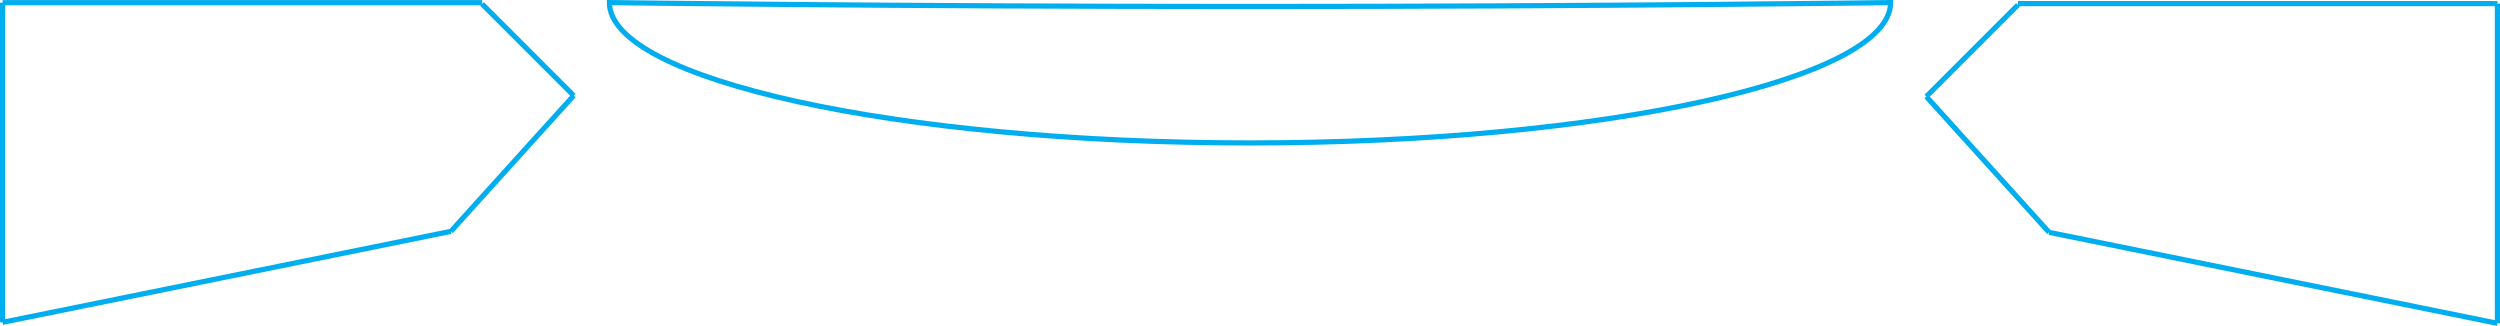
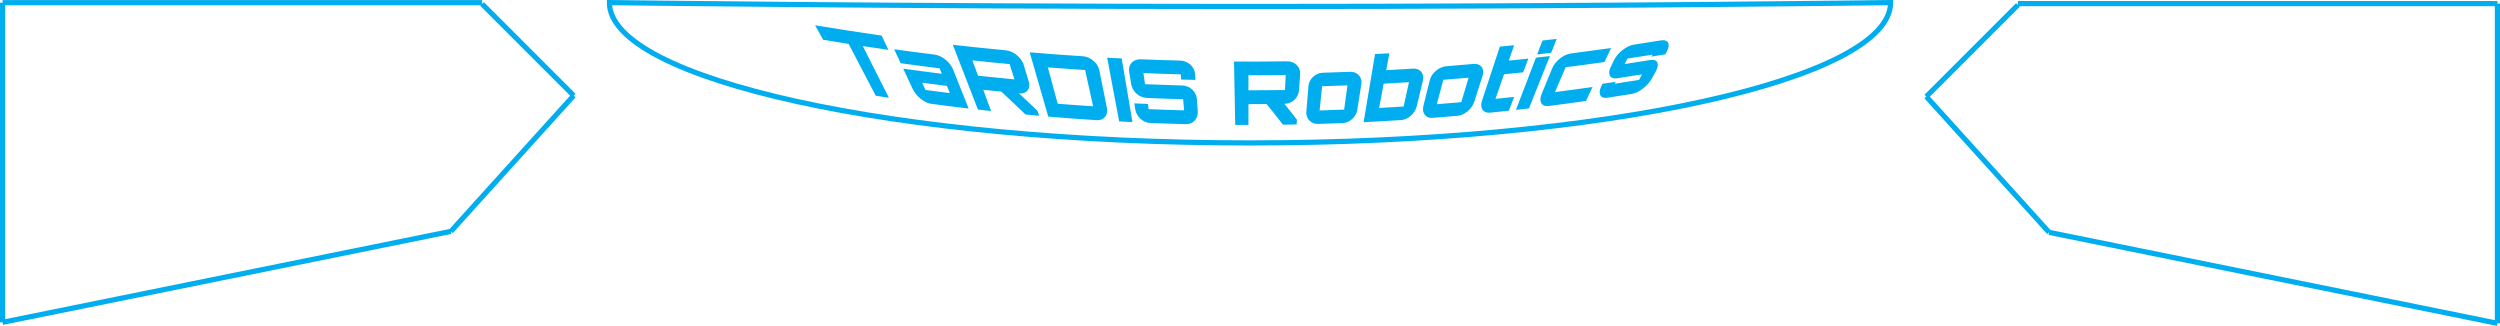
<svg xmlns="http://www.w3.org/2000/svg" viewBox="0 0 1924 250.78">
  <defs>
-     <style>.cls-1{fill:none;stroke:#00aeef;stroke-miterlimit:10;stroke-width:4px}</style>
+     <style>.a{fill:none;stroke:#00aeef;stroke-miterlimit:10;stroke-width:4px}.b{fill:#00aeef}</style>
  </defs>
-   <g id="Layer_2" data-name="Layer 2">
-     <g id="Layer_1-2" data-name="Layer 1">
-       <path class="cls-1" d="M1455 2c0 58.94-220.72 108-493 108S469 61 469 2c0 0 220.72 3 493 3s493-3 493-3zM371 3.06l70.5 70.5M441.5 73.56L347 178.06M347 178.06l-345 70M2 248.06V2.03M2 2.03h369M1553 3.82l-70.5 70.5M1482.5 74.32l94.5 104.5M1577 178.82l345 70M1922 248.82V2.79M1922 2.79h-369" />
-     </g>
-   </g>
+   <path class="a" d="M1455 2c0 58.94-220.72 108-493 108S469 61 469 2c0 0 220.72 3 493 3s493-3 493-3zM371 3.06l70.5 70.5M441.5 73.56L347 178.06M347 178.06l-345 70M2 248.06V2.03M2 2.03h369M1553 3.82l-70.5 70.5M1482.5 74.32l94.5 104.5M1577 178.82l345 70M1922 248.82V2.79M1922 2.79h-369" />
+   <path class="b" d="M678.53 27.41l5.19 10.95c-7.89-1.12-11.83-1.7-19.71-2.9l20.1 39.78c-4.06-.62-6.09-.93-10.15-1.57l-20.84-39.89c-7.87-1.24-11.81-1.88-19.67-3.21l-6.13-11.09q25.57 4.22 51.21 7.93zM733.42 53.31l12.06 30.22q-14.48-1.7-28.91-3.65c-5.22-.7-11.61-5.92-14.19-11.46l-7.26-15.56q14.84 2.08 29.72 3.9l-1.74-4.18q-15-1.84-29.94-3.93l-5-10.73q15.51 2.17 31.06 4.07c5.61.71 12.01 5.83 14.2 11.32zm-4.69 12.79c-7.58-.94-11.38-1.42-19-2.44l2.51 5.59c7.5 1 11.26 1.48 18.76 2.41zM791.69 62.63c1.68 5.57-1.45 9.78-7 9.26h-.47C789 76.31 794 81 798.58 85.46l1.1 3.64c-4.19-.37-6.28-.56-10.47-1-7.3-7-11-10.54-18.65-17.63-5.54-.53-8.31-.81-13.85-1.38.13 0 .25.16.36.44a.49.49 0 0 1-.23-.09l5.89 16c-4.05-.44-6.08-.66-10.13-1.13l-19.28-49.83q20.37 2.32 40.79 4.23c5.86.55 12 5.57 13.72 11.14zm-39-4.36q14 1.53 28 2.83L777 49.33q-14.36-1.33-28.66-2.89zM833.32 43.28c5.87.37 11.58 5.15 12.71 10.75L851.86 83c1.13 5.6-2.35 9.85-7.73 9.5q-18.71-1.19-37.39-2.76l-14.28-49.47q20.41 1.73 40.86 3.01zM814 79.84c10.9.86 16.35 1.24 27.26 1.94L835.1 53.9q-14.34-.9-28.67-2zM852.08 44.39c4.47.24 6.7.36 11.18.57l8.27 49c-4.09-.2-6.14-.3-10.23-.53zM920.07 61.49c-4.39-.09-6.58-.14-11-.26l-.37-4q-14.35-.37-28.7-1l1.22 8.57q14.44.6 28.89 1a11.45 11.45 0 0 1 11 10.29l.7 9.64c.4 5.57-3.67 10-9 9.82-11.12-.29-16.69-.48-27.81-.93-5.38-.22-10.43-4.92-11.33-10.5l-.67-4.58c4.18.19 6.27.29 10.44.46l.57 4c10.92.45 16.38.63 27.3.92l-.79-8.56q-14.1-.36-28.21-1A12.93 12.93 0 0 1 870.6 64.9l-1.6-9.67c-.9-5.58 3.1-9.85 9-9.61q15.19.64 30.39 1c5.81.15 10.93 4.73 11.34 10.29zM999.71 69.65a11.25 11.25 0 0 1-10.78 10.22h-.47c3.24 4 6.65 8.3 9.66 12.31l-.25 3.6c-4.2.09-6.3.12-10.5.18-4.9-6.36-7.42-9.54-12.64-15.93-5.57.07-8.36.09-13.93.12q.2 0 .2.41a.33.33 0 0 1-.2-.07v15.67h-10.17q-.46-24.39-.93-48.78 20.47.11 40.93-.19c5.88-.09 10.36 4.36 10 9.86zm-38.91-.15q14.06 0 28.12-.21l.59-11.6q-14.35.22-28.71.21v11.61zM1039 55.26c5.64-.22 9.52 4.06 8.68 9.44l-3.08 19.74c-.84 5.38-5.8 10.06-11 10.27-7.82.31-11.73.44-19.54.67a8.57 8.57 0 0 1-8.69-9.59l1.64-19.69c.45-5.36 5.47-10 11-10.12 8.38-.24 12.58-.38 20.99-.72zM1015.58 85c7.54-.22 11.32-.35 18.86-.65l2.56-18.66c-7.8.31-11.71.44-19.51.67zM1095.07 62l-4.76 19.84c-1.3 5.4-6.64 10.22-11.88 10.55q-14.51.94-29 1.64l8.81-52.45c4.41-.21 6.62-.33 11-.56l-2.42 13c8.17-.44 12.26-.68 20.43-1.21 5.63-.42 9.12 3.78 7.82 9.19zm-33.69 21.08c7.54-.41 11.31-.63 18.84-1.11l4.14-18.72c-7.8.5-11.7.73-19.5 1.15zM1134 49.2c5.63-.5 8.74 3.62 7 9.06l-6.38 20c-1.74 5.44-7.44 10.38-12.68 10.85-7.8.69-11.7 1-19.51 1.61-5.17.4-8.37-3.81-7-9.21l4.95-19.85c1.35-5.41 7.12-10.26 12.68-10.69 8.33-.69 12.53-1.03 20.94-1.77zm-28.24 31c7.53-.59 11.3-.9 18.82-1.56l5.68-18.84c-7.79.68-11.68 1-19.48 1.61zM1157.49 57.18l-6.59 18.92c5.73-.59 8.6-.89 14.33-1.52l-4 10.6c-5.8.64-8.71.94-14.51 1.54-5.3.54-8-3.6-6.25-9l13.82-41.84c4.39-.42 6.59-.64 11-1.09l-4.14 11.88c6-.62 9.06-.94 15.1-1.6l-4 10.6c-5.86.59-8.82.9-14.76 1.51zM1198.07 29.93l-4.29 10.7c-4.31.51-6.47.76-10.79 1.25l4.09-10.68c4.39-.5 6.59-.75 10.99-1.27zm-16 14.44c4.3-.48 6.45-.73 10.74-1.24l-16.15 40.3c-4 .47-6 .7-10 1.15zM1204.91 51.75l-8.18 19.1q14.48-1.83 28.93-3.9l-5.13 10.74q-14.43 2.07-28.89 3.89c-5.16.65-7.58-3.42-5.32-8.91l8.28-20.17c2.26-5.5 8.77-10.65 14.31-11.35q15.51-2 31-4.17l-5.12 10.74q-14.93 2.14-29.88 4.03zM1281.59 41.81c-4.21.71-6.32 1.06-10.54 1.74l.8-1.49c-7.74 1.26-11.61 1.87-19.36 3l-2.14 4.23c7.91-1.2 11.86-1.83 19.76-3.11 5.52-.9 7.35 3 4.24 8.67l-3 5.48c-3.11 5.62-9.93 11-15.19 11.88-7.75 1.26-11.63 1.87-19.39 3.05-5.14.78-7.17-3.23-4.46-8.79l1-2c4.08-.6 6.11-.9 10.19-1.52l-.75 1.48c7.49-1.14 11.23-1.73 18.71-2.94l2.28-4.25c-7.75 1.26-11.63 1.87-19.39 3-5.29.8-7.43-3.19-4.72-8.75l2.65-5.42c2.72-5.56 9.61-10.87 15.13-11.71 8.34-1.27 12.51-1.92 20.84-3.28 5.66-.92 7.61 3 4.5 8.62z" />
</svg>
